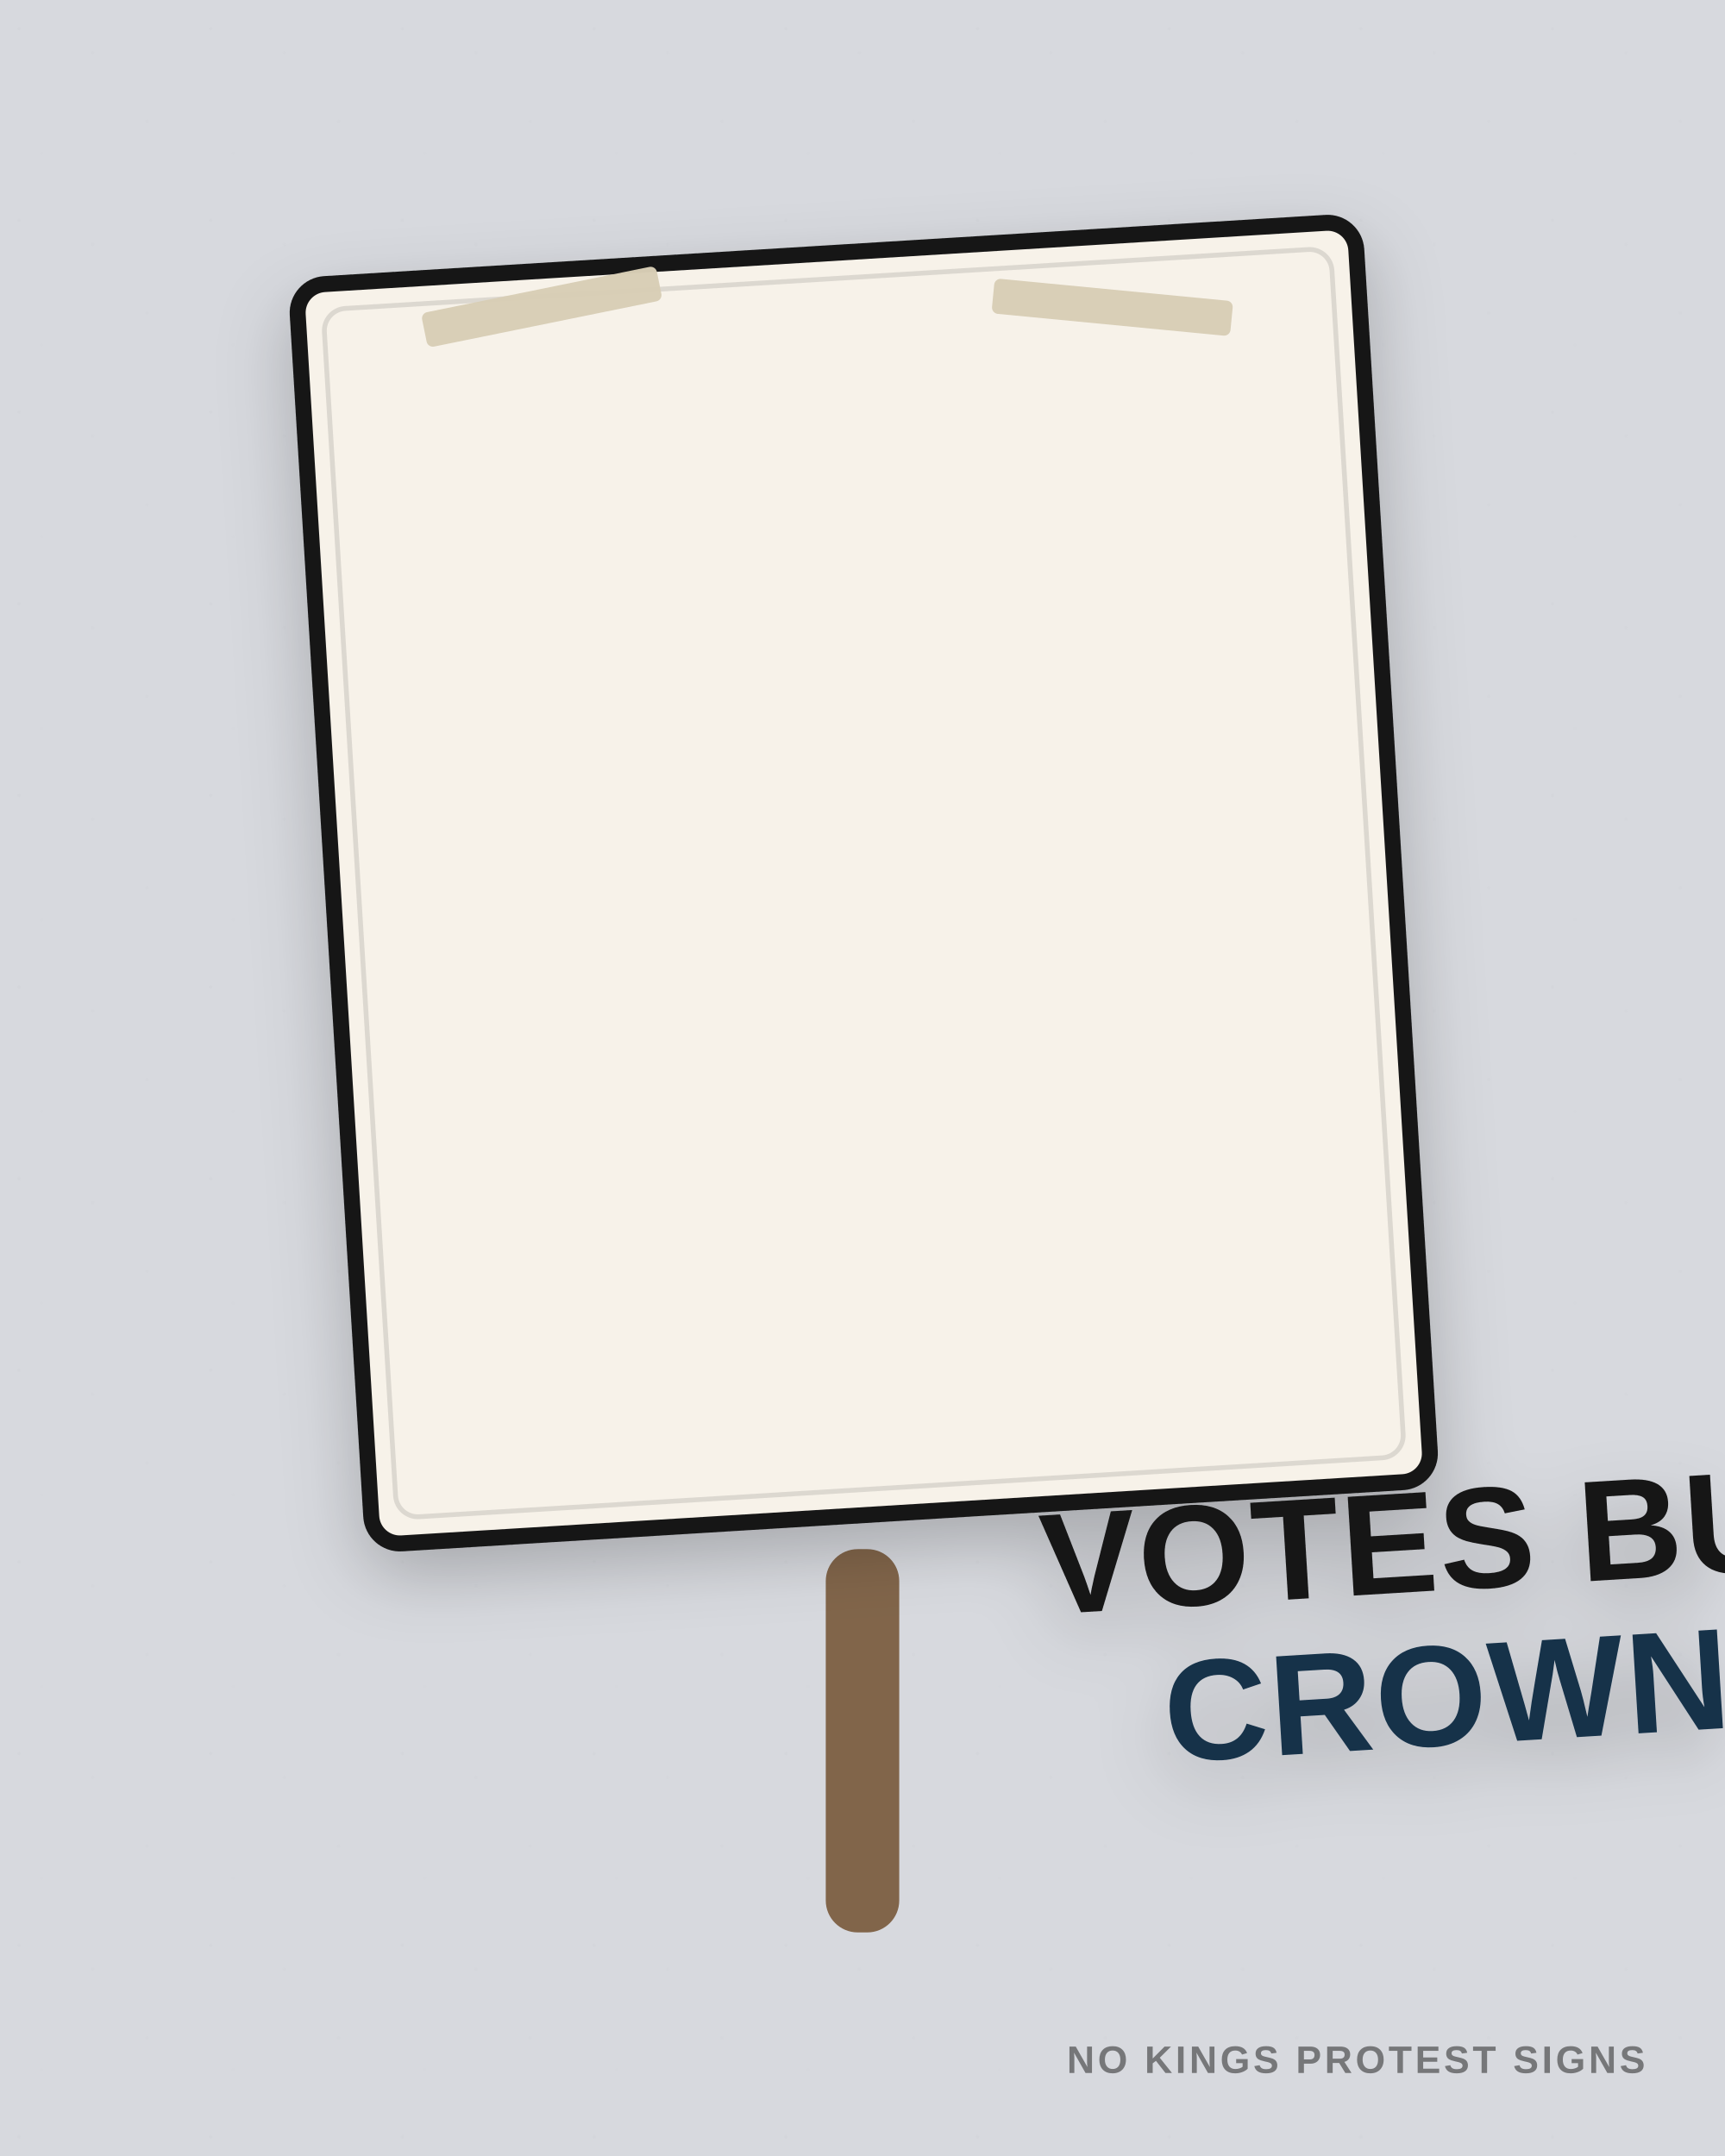
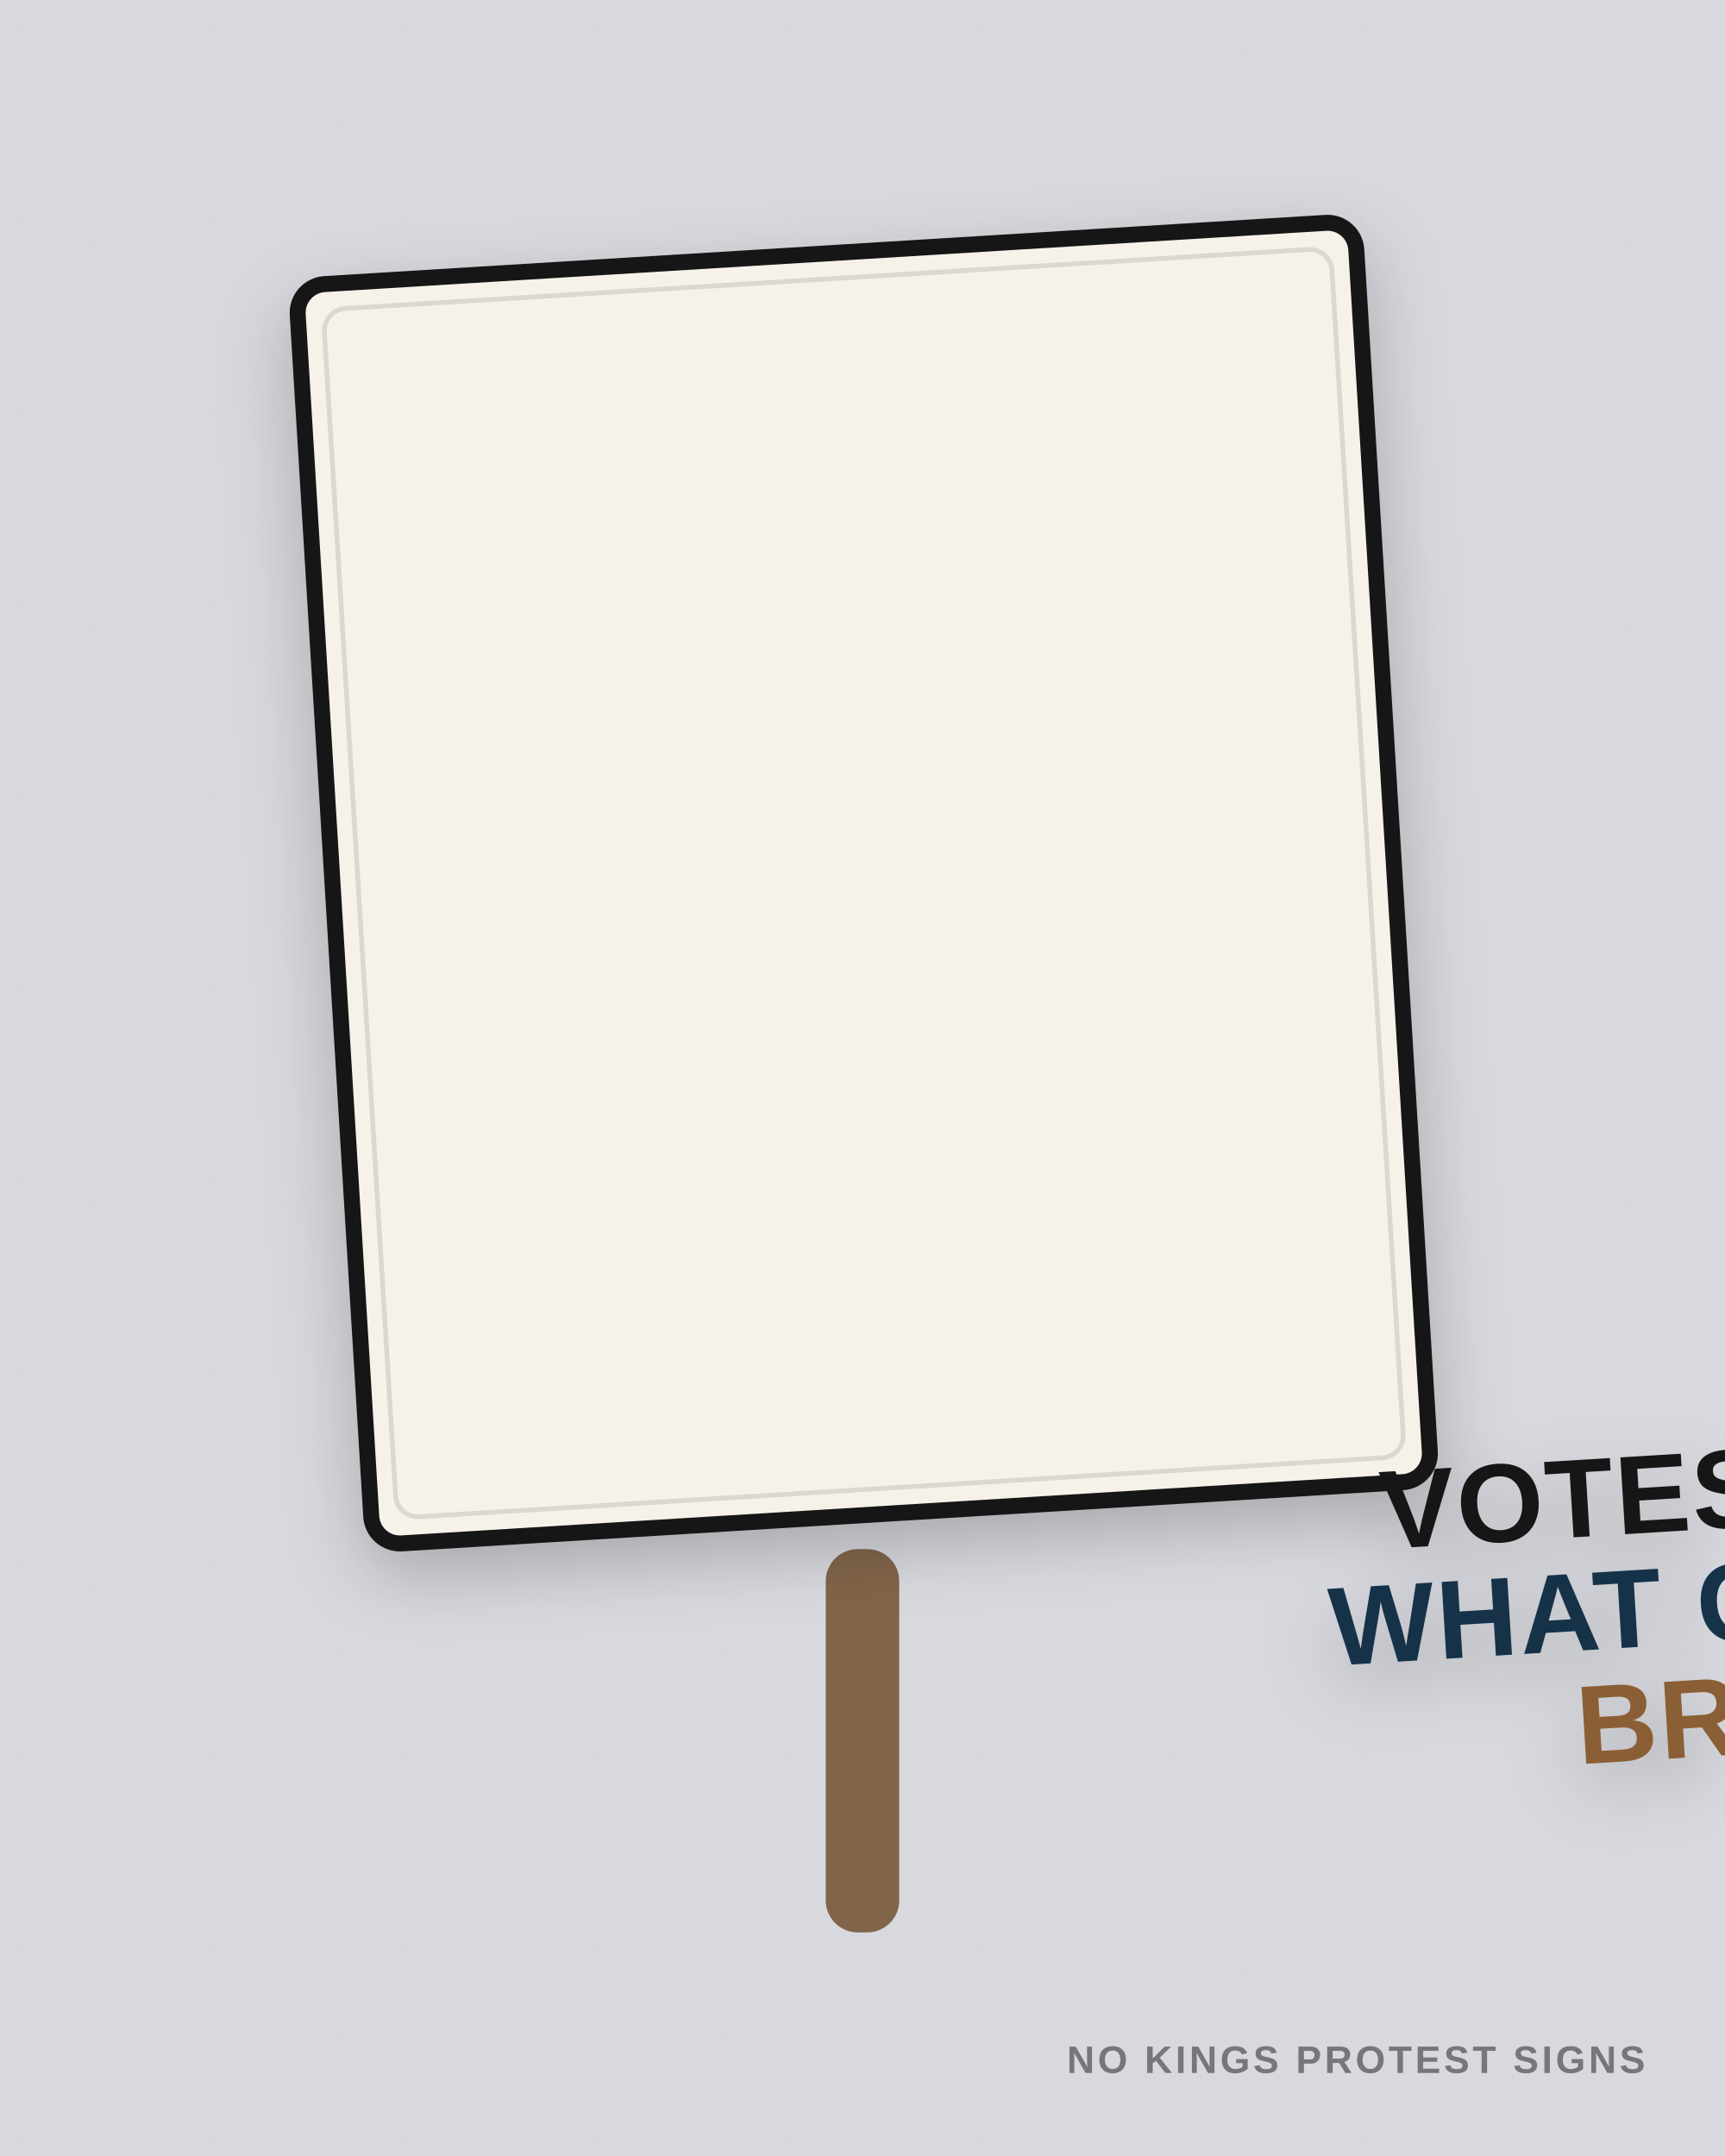
<svg xmlns="http://www.w3.org/2000/svg" width="1080" height="1350" viewBox="0 0 1080 1350" role="img" aria-labelledby="title desc">
  <defs>
    <filter id="shadow" x="-20%" y="-20%" width="140%" height="140%">
      <feDropShadow dx="0" dy="16" stdDeviation="22" flood-color="#000000" flood-opacity="0.22" />
    </filter>
    <pattern id="grain" width="120" height="120" patternUnits="userSpaceOnUse">
      <circle cx="12" cy="18" r="1.1" fill="#000" opacity="0.13" />
      <circle cx="58" cy="33" r="1.2" fill="#000" opacity="0.08" />
      <circle cx="92" cy="76" r="1.1" fill="#000" opacity="0.1" />
      <circle cx="26" cy="96" r="1" fill="#000" opacity="0.07" />
    </pattern>
  </defs>
  <rect width="1080" height="1350" fill="#d7d9de" />
  <rect width="1080" height="1350" fill="url(#grain)" opacity="0.08" />
  <rect x="517" y="970" width="46" height="240" rx="20" fill="#7a5b3e" opacity="0.92" />
  <g transform="translate(540 540) rotate(-3.5)" filter="url(#shadow)">
    <rect x="-332" y="-382" width="664" height="790" rx="18" fill="#f7f2e9" stroke="#181818" stroke-width="10" />
    <rect x="-316" y="-366" width="632" height="758" rx="14" fill="none" stroke="rgba(24,24,24,0.12)" stroke-width="3" />
-     <rect x="-255" y="-360" width="150" height="22" rx="4" fill="#d8ceb6" opacity="0.98" transform="rotate(-8 -255 -360)" />
-     <rect x="105" y="-360" width="150" height="22" rx="4" fill="#d8ceb6" opacity="0.98" transform="rotate(9 105 -360)" />
-     <text x="540" y="477" text-anchor="middle" font-family="Arial Black, Arial, Helvetica, sans-serif" font-size="90" font-weight="900" fill="#171717" letter-spacing="1.2">VOTES BUILD WHAT</text>
-     <text x="540" y="574" text-anchor="middle" font-family="Arial Black, Arial, Helvetica, sans-serif" font-size="90" font-weight="900" fill="#19324a" letter-spacing="1.2">CROWNS BREAK</text>
+     <text x="540" y="449" text-anchor="middle" font-family="Arial Black, Arial, Helvetica, sans-serif" font-size="70" font-weight="900" fill="#171717" letter-spacing="1.2">VOTES BUILD</text>
+     <text x="540" y="520" text-anchor="middle" font-family="Arial Black, Arial, Helvetica, sans-serif" font-size="70" font-weight="900" fill="#19324a" letter-spacing="1.2">WHAT CROWNS</text>
+     <text x="540" y="591" text-anchor="middle" font-family="Arial Black, Arial, Helvetica, sans-serif" font-size="70" font-weight="900" fill="#8b5e34" letter-spacing="1.2">BREAK</text>
  </g>
  <text x="1030" y="1298" text-anchor="end" font-family="Arial, Helvetica, sans-serif" font-size="24" font-weight="700" fill="#262626" opacity="0.55" letter-spacing="2">NO KINGS PROTEST SIGNS</text>
</svg>
